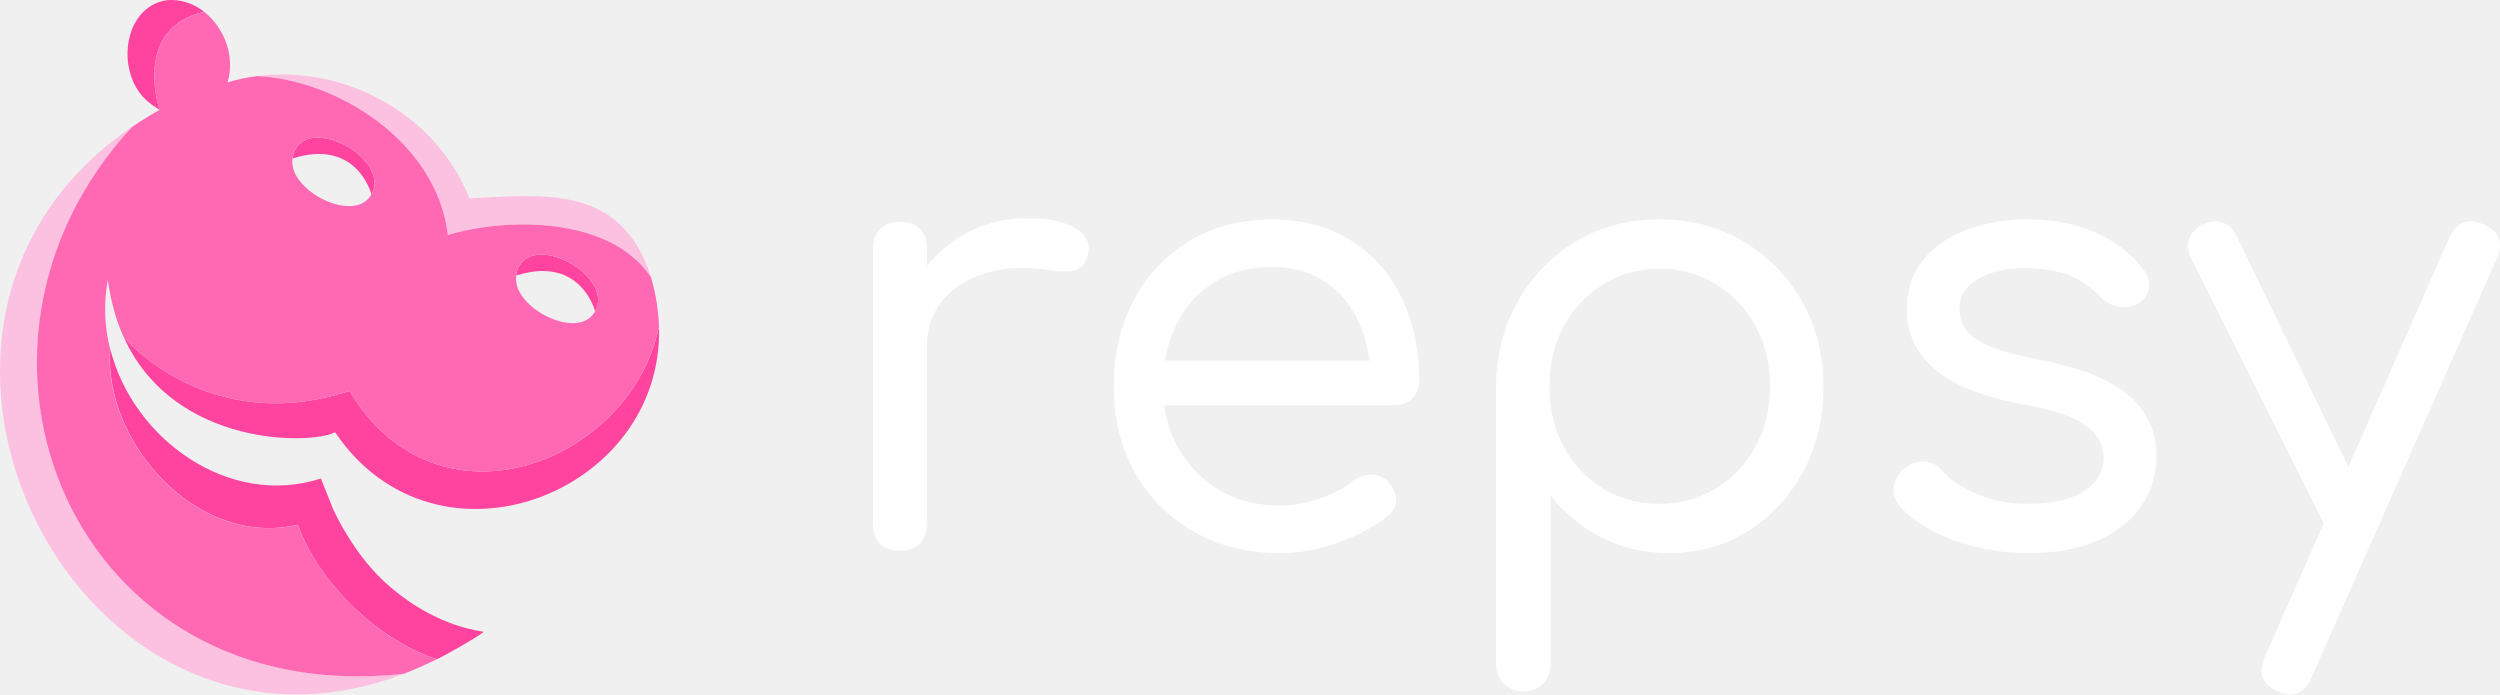
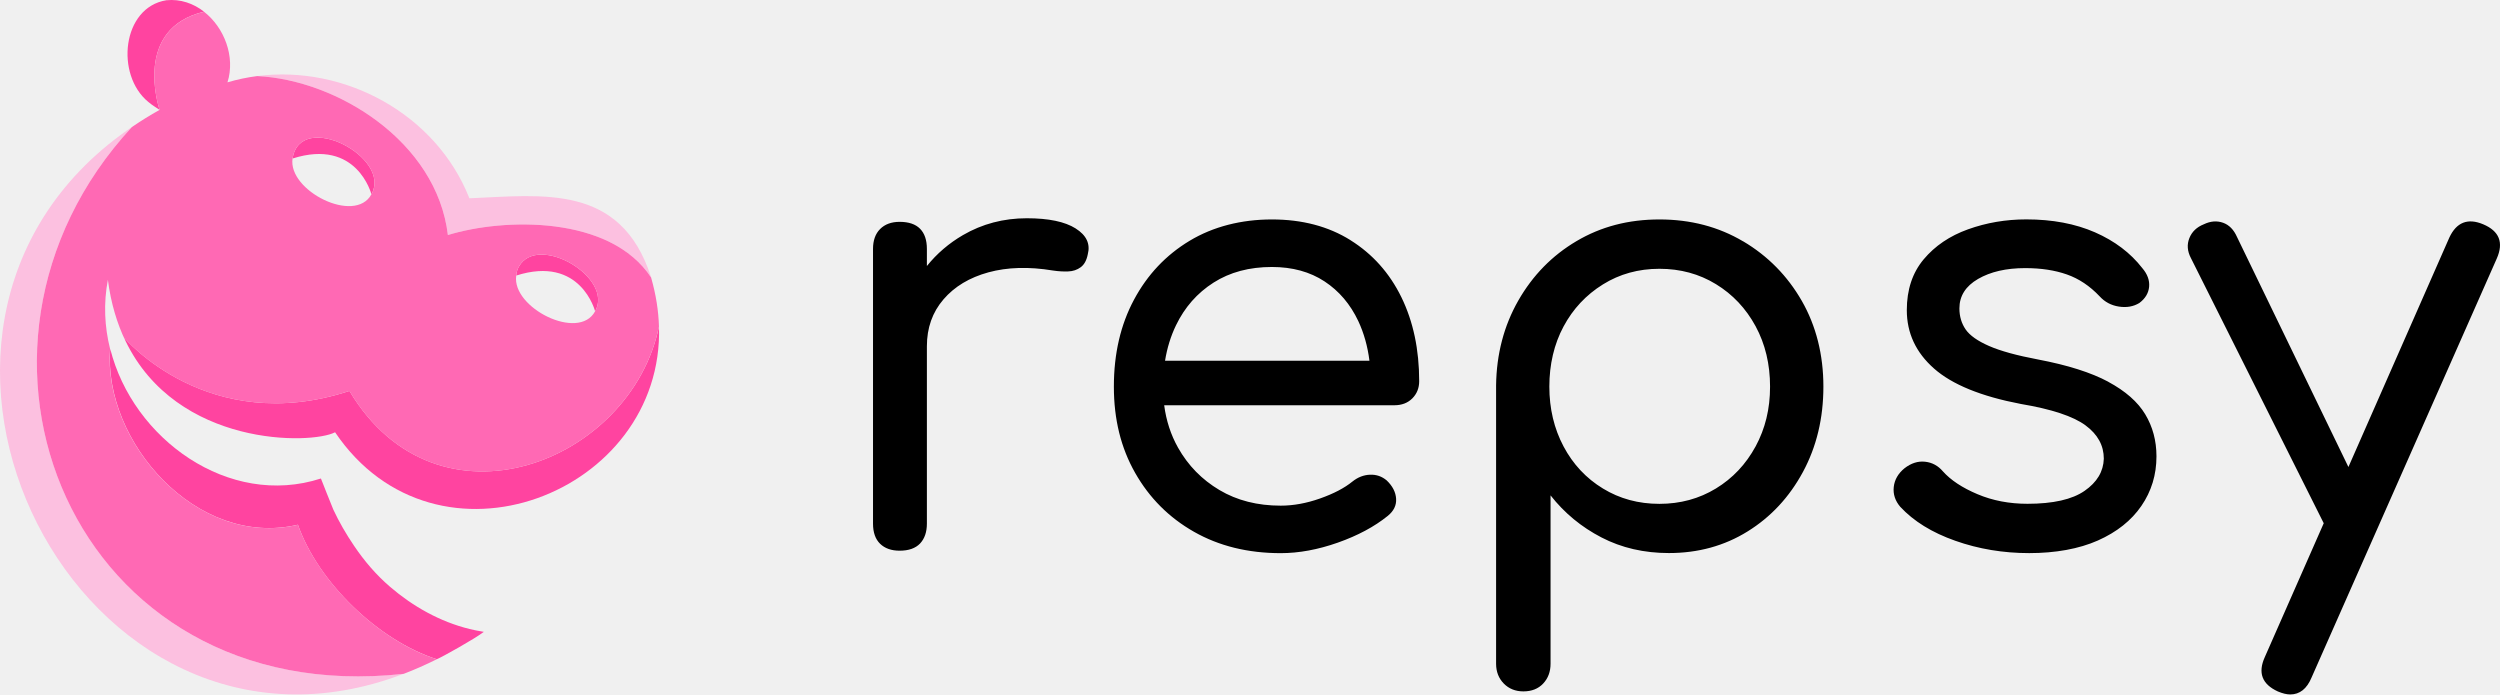
- <svg xmlns="http://www.w3.org/2000/svg" width="126" height="35" viewBox="0 0 126 35" fill="none">
-   <path d="M54.214 11.514C53.667 11.17 52.847 11 51.754 11C50.582 11 49.507 11.282 48.533 11.849C47.824 12.262 47.219 12.781 46.715 13.407V12.544C46.715 12.099 46.6 11.762 46.372 11.53C46.144 11.298 45.8 11.181 45.342 11.181C44.924 11.181 44.596 11.303 44.357 11.544C44.117 11.785 44 12.12 44 12.544V26.392C44 26.837 44.12 27.174 44.357 27.406C44.596 27.638 44.924 27.755 45.342 27.755C45.798 27.755 46.141 27.633 46.372 27.392C46.6 27.149 46.715 26.816 46.715 26.392V17.453C46.715 16.524 46.993 15.737 47.551 15.089C48.106 14.442 48.863 13.988 49.816 13.726C50.772 13.465 51.854 13.433 53.067 13.634C53.344 13.676 53.604 13.69 53.841 13.68C54.081 13.671 54.289 13.6 54.467 13.469C54.645 13.338 54.765 13.12 54.824 12.818C54.962 12.292 54.758 11.858 54.212 11.514H54.214ZM68.067 12.106C66.953 11.409 65.632 11.06 64.101 11.06C62.569 11.06 61.148 11.418 59.956 12.136C58.763 12.854 57.828 13.843 57.153 15.106C56.477 16.368 56.139 17.827 56.139 19.484C56.139 21.141 56.495 22.571 57.211 23.833C57.928 25.095 58.917 26.087 60.179 26.803C61.442 27.521 62.899 27.879 64.548 27.879C65.463 27.879 66.423 27.702 67.425 27.349C68.428 26.995 69.269 26.546 69.946 25.999C70.244 25.756 70.385 25.469 70.364 25.137C70.344 24.804 70.186 24.496 69.888 24.212C69.648 24.01 69.37 23.913 69.052 23.925C68.733 23.936 68.435 24.051 68.157 24.274C67.76 24.597 67.218 24.88 66.531 25.123C65.844 25.366 65.185 25.485 64.548 25.485C63.376 25.485 62.346 25.224 61.46 24.698C60.575 24.173 59.879 23.461 59.373 22.562C59.009 21.915 58.777 21.203 58.675 20.425H70.274C70.651 20.425 70.954 20.308 71.184 20.076C71.412 19.845 71.527 19.555 71.527 19.213C71.527 17.619 71.229 16.209 70.633 14.986C70.037 13.765 69.18 12.804 68.067 12.108V12.106ZM61.164 14.243C61.989 13.717 62.969 13.456 64.103 13.456C65.137 13.456 66.021 13.699 66.757 14.183C67.493 14.667 68.058 15.335 68.458 16.182C68.742 16.79 68.93 17.458 69.02 18.181H58.718C58.822 17.54 59.005 16.944 59.271 16.393C59.71 15.484 60.34 14.768 61.164 14.243ZM87.856 12.166C86.614 11.429 85.206 11.06 83.637 11.06C82.067 11.06 80.693 11.422 79.46 12.15C78.227 12.877 77.249 13.878 76.522 15.149C75.796 16.423 75.424 17.846 75.403 19.422V33.451C75.403 33.855 75.532 34.188 75.792 34.452C76.049 34.713 76.379 34.846 76.777 34.846C77.195 34.846 77.527 34.715 77.775 34.452C78.024 34.188 78.148 33.855 78.148 33.451V24.967C78.844 25.855 79.7 26.562 80.714 27.087C81.728 27.613 82.862 27.874 84.113 27.874C85.584 27.874 86.907 27.512 88.079 26.784C89.252 26.057 90.182 25.056 90.869 23.785C91.556 22.511 91.899 21.079 91.899 19.482C91.899 17.885 91.535 16.427 90.81 15.163C90.085 13.901 89.1 12.9 87.858 12.164L87.856 12.166ZM88.482 22.5C87.994 23.399 87.327 24.106 86.483 24.62C85.638 25.134 84.689 25.394 83.634 25.394C82.579 25.394 81.631 25.137 80.786 24.62C79.941 24.106 79.279 23.397 78.803 22.5C78.326 21.6 78.087 20.595 78.087 19.484C78.087 18.373 78.326 17.343 78.803 16.455C79.279 15.567 79.941 14.86 80.786 14.335C81.631 13.809 82.579 13.547 83.634 13.547C84.689 13.547 85.638 13.804 86.483 14.321C87.327 14.835 87.994 15.544 88.482 16.441C88.969 17.341 89.211 18.355 89.211 19.486C89.211 20.618 88.967 21.602 88.482 22.502V22.5ZM106.258 19.241C105.393 18.777 104.216 18.403 102.723 18.119C101.65 17.917 100.823 17.69 100.247 17.437C99.671 17.185 99.278 16.907 99.068 16.604C98.861 16.301 98.754 15.948 98.754 15.544C98.754 14.917 99.068 14.422 99.694 14.059C100.32 13.697 101.11 13.513 102.066 13.513C102.861 13.513 103.561 13.618 104.169 13.832C104.774 14.043 105.327 14.412 105.824 14.938C106.082 15.22 106.405 15.392 106.793 15.452C107.182 15.512 107.525 15.452 107.823 15.271C108.121 15.048 108.286 14.775 108.316 14.451C108.345 14.128 108.23 13.816 107.972 13.513C107.376 12.746 106.581 12.145 105.587 11.709C104.593 11.275 103.439 11.057 102.127 11.057C101.092 11.057 100.114 11.225 99.188 11.558C98.264 11.89 97.519 12.395 96.952 13.072C96.385 13.749 96.103 14.603 96.103 15.633C96.103 16.785 96.559 17.765 97.474 18.573C98.388 19.381 99.85 19.978 101.858 20.361C103.41 20.622 104.492 20.983 105.108 21.437C105.725 21.892 106.032 22.451 106.032 23.119C106.012 23.767 105.689 24.306 105.063 24.739C104.437 25.173 103.477 25.391 102.185 25.391C101.271 25.391 100.43 25.231 99.665 24.907C98.899 24.584 98.318 24.2 97.921 23.755C97.681 23.473 97.383 23.31 97.026 23.271C96.669 23.23 96.319 23.342 95.983 23.604C95.664 23.867 95.486 24.18 95.445 24.542C95.405 24.905 95.515 25.24 95.773 25.543C96.448 26.27 97.372 26.842 98.547 27.255C99.719 27.67 100.963 27.877 102.273 27.877C103.584 27.877 104.778 27.666 105.734 27.241C106.689 26.816 107.419 26.236 107.925 25.499C108.431 24.762 108.686 23.929 108.686 23C108.686 22.213 108.496 21.506 108.119 20.88C107.742 20.253 107.121 19.709 106.256 19.243L106.258 19.241ZM125.15 11.303C124.375 10.979 123.808 11.202 123.449 11.968L118.36 23.537L112.743 11.939C112.582 11.576 112.35 11.337 112.043 11.227C111.733 11.117 111.41 11.142 111.074 11.303C110.717 11.445 110.473 11.677 110.344 12.001C110.215 12.324 110.24 12.657 110.419 13.001L117.116 26.371L114.145 33.12C113.789 33.908 114.005 34.484 114.803 34.849C115.042 34.95 115.25 35 115.428 35C115.905 35 116.264 34.718 116.501 34.151L125.837 13.031C126.194 12.223 125.966 11.647 125.15 11.303Z" fill="white" />
+ <svg xmlns="http://www.w3.org/2000/svg" width="126" height="35" viewBox="0 0 126 35" fill="none" aria-hidden="true">
+   <path d="M54.214 11.514C53.667 11.17 52.847 11 51.754 11C50.582 11 49.507 11.282 48.533 11.849C47.824 12.262 47.219 12.781 46.715 13.407V12.544C46.715 12.099 46.6 11.762 46.372 11.53C46.144 11.298 45.8 11.181 45.342 11.181C44.924 11.181 44.596 11.303 44.357 11.544C44.117 11.785 44 12.12 44 12.544V26.392C44 26.837 44.12 27.174 44.357 27.406C44.596 27.638 44.924 27.755 45.342 27.755C45.798 27.755 46.141 27.633 46.372 27.392C46.6 27.149 46.715 26.816 46.715 26.392V17.453C46.715 16.524 46.993 15.737 47.551 15.089C48.106 14.442 48.863 13.988 49.816 13.726C50.772 13.465 51.854 13.433 53.067 13.634C53.344 13.676 53.604 13.69 53.841 13.68C54.081 13.671 54.289 13.6 54.467 13.469C54.645 13.338 54.765 13.12 54.824 12.818C54.962 12.292 54.758 11.858 54.212 11.514H54.214ZM68.067 12.106C66.953 11.409 65.632 11.06 64.101 11.06C62.569 11.06 61.148 11.418 59.956 12.136C58.763 12.854 57.828 13.843 57.153 15.106C56.477 16.368 56.139 17.827 56.139 19.484C56.139 21.141 56.495 22.571 57.211 23.833C57.928 25.095 58.917 26.087 60.179 26.803C61.442 27.521 62.899 27.879 64.548 27.879C65.463 27.879 66.423 27.702 67.425 27.349C68.428 26.995 69.269 26.546 69.946 25.999C70.244 25.756 70.385 25.469 70.364 25.137C70.344 24.804 70.186 24.496 69.888 24.212C69.648 24.01 69.37 23.913 69.052 23.925C68.733 23.936 68.435 24.051 68.157 24.274C67.76 24.597 67.218 24.88 66.531 25.123C65.844 25.366 65.185 25.485 64.548 25.485C63.376 25.485 62.346 25.224 61.46 24.698C60.575 24.173 59.879 23.461 59.373 22.562C59.009 21.915 58.777 21.203 58.675 20.425H70.274C70.651 20.425 70.954 20.308 71.184 20.076C71.412 19.845 71.527 19.555 71.527 19.213C71.527 17.619 71.229 16.209 70.633 14.986C70.037 13.765 69.18 12.804 68.067 12.108V12.106ZM61.164 14.243C61.989 13.717 62.969 13.456 64.103 13.456C65.137 13.456 66.021 13.699 66.757 14.183C67.493 14.667 68.058 15.335 68.458 16.182C68.742 16.79 68.93 17.458 69.02 18.181H58.718C58.822 17.54 59.005 16.944 59.271 16.393C59.71 15.484 60.34 14.768 61.164 14.243ZM87.856 12.166C86.614 11.429 85.206 11.06 83.637 11.06C82.067 11.06 80.693 11.422 79.46 12.15C78.227 12.877 77.249 13.878 76.522 15.149C75.796 16.423 75.424 17.846 75.403 19.422V33.451C75.403 33.855 75.532 34.188 75.792 34.452C76.049 34.713 76.379 34.846 76.777 34.846C77.195 34.846 77.527 34.715 77.775 34.452C78.024 34.188 78.148 33.855 78.148 33.451V24.967C78.844 25.855 79.7 26.562 80.714 27.087C81.728 27.613 82.862 27.874 84.113 27.874C85.584 27.874 86.907 27.512 88.079 26.784C89.252 26.057 90.182 25.056 90.869 23.785C91.556 22.511 91.899 21.079 91.899 19.482C91.899 17.885 91.535 16.427 90.81 15.163C90.085 13.901 89.1 12.9 87.858 12.164L87.856 12.166ZM88.482 22.5C87.994 23.399 87.327 24.106 86.483 24.62C85.638 25.134 84.689 25.394 83.634 25.394C82.579 25.394 81.631 25.137 80.786 24.62C79.941 24.106 79.279 23.397 78.803 22.5C78.326 21.6 78.087 20.595 78.087 19.484C78.087 18.373 78.326 17.343 78.803 16.455C79.279 15.567 79.941 14.86 80.786 14.335C81.631 13.809 82.579 13.547 83.634 13.547C84.689 13.547 85.638 13.804 86.483 14.321C87.327 14.835 87.994 15.544 88.482 16.441C88.969 17.341 89.211 18.355 89.211 19.486C89.211 20.618 88.967 21.602 88.482 22.502V22.5ZM106.258 19.241C105.393 18.777 104.216 18.403 102.723 18.119C101.65 17.917 100.823 17.69 100.247 17.437C99.671 17.185 99.278 16.907 99.068 16.604C98.861 16.301 98.754 15.948 98.754 15.544C98.754 14.917 99.068 14.422 99.694 14.059C100.32 13.697 101.11 13.513 102.066 13.513C102.861 13.513 103.561 13.618 104.169 13.832C104.774 14.043 105.327 14.412 105.824 14.938C106.082 15.22 106.405 15.392 106.793 15.452C107.182 15.512 107.525 15.452 107.823 15.271C108.121 15.048 108.286 14.775 108.316 14.451C108.345 14.128 108.23 13.816 107.972 13.513C107.376 12.746 106.581 12.145 105.587 11.709C104.593 11.275 103.439 11.057 102.127 11.057C101.092 11.057 100.114 11.225 99.188 11.558C98.264 11.89 97.519 12.395 96.952 13.072C96.385 13.749 96.103 14.603 96.103 15.633C96.103 16.785 96.559 17.765 97.474 18.573C98.388 19.381 99.85 19.978 101.858 20.361C103.41 20.622 104.492 20.983 105.108 21.437C105.725 21.892 106.032 22.451 106.032 23.119C106.012 23.767 105.689 24.306 105.063 24.739C104.437 25.173 103.477 25.391 102.185 25.391C101.271 25.391 100.43 25.231 99.665 24.907C98.899 24.584 98.318 24.2 97.921 23.755C97.681 23.473 97.383 23.31 97.026 23.271C96.669 23.23 96.319 23.342 95.983 23.604C95.664 23.867 95.486 24.18 95.445 24.542C95.405 24.905 95.515 25.24 95.773 25.543C96.448 26.27 97.372 26.842 98.547 27.255C99.719 27.67 100.963 27.877 102.273 27.877C103.584 27.877 104.778 27.666 105.734 27.241C106.689 26.816 107.419 26.236 107.925 25.499C108.431 24.762 108.686 23.929 108.686 23C108.686 22.213 108.496 21.506 108.119 20.88C107.742 20.253 107.121 19.709 106.256 19.243L106.258 19.241ZM125.15 11.303C124.375 10.979 123.808 11.202 123.449 11.968L118.36 23.537L112.743 11.939C112.582 11.576 112.35 11.337 112.043 11.227C111.733 11.117 111.41 11.142 111.074 11.303C110.717 11.445 110.473 11.677 110.344 12.001C110.215 12.324 110.24 12.657 110.419 13.001L117.116 26.371L114.145 33.12C113.789 33.908 114.005 34.484 114.803 34.849C115.042 34.95 115.25 35 115.428 35C115.905 35 116.264 34.718 116.501 34.151L125.837 13.031C126.194 12.223 125.966 11.647 125.15 11.303Z" fill="currentColor" />
  <path d="M16.888 21.786C15.703 22.411 8.908 22.552 6.322 17.176C6.302 17.124 6.279 17.073 6.26 17.021C6.26 17.021 10.478 22.05 17.612 19.702C22.062 27.155 31.799 23.315 33.214 16.454C33.474 24.867 22 29.356 16.888 21.786ZM29.993 15.689C29.993 15.689 29.27 12.848 26.019 13.888C26.031 13.729 26.072 13.574 26.153 13.436C27.112 11.734 30.955 13.993 29.993 15.691V15.689Z" fill="#FF44A0" />
  <path d="M24.384 31.845C23.974 32.173 22.218 33.152 22.014 33.224C19.108 32.299 16.043 29.377 15.015 26.445C9.905 27.649 5.195 22.24 5.556 17.581C6.69 22.121 11.536 25.621 16.174 24.116C16.174 24.116 16.745 25.565 16.802 25.689C17.095 26.317 17.456 26.935 17.838 27.499C18.362 28.274 18.949 28.965 19.662 29.578C20.815 30.569 22.189 31.339 23.661 31.7C23.767 31.726 23.873 31.751 23.983 31.772C24.117 31.8 24.25 31.824 24.384 31.845ZM18.719 9.793C18.719 9.793 17.997 6.95 14.745 7.99C15.141 5.513 19.78 7.934 18.719 9.793Z" fill="#FF44A0" />
  <path d="M32.821 13.996C30.77 10.851 25.405 10.975 22.573 11.846C22.014 7.124 16.98 4.026 12.965 3.834C17.35 3.265 21.975 5.728 23.657 9.994C27.333 9.84 31.279 9.238 32.802 13.935C32.809 13.956 32.816 13.977 32.823 13.996H32.821Z" fill="#FCC0E0" />
  <path d="M8.043 5.536C8.043 5.536 7.638 5.283 7.473 5.136C5.805 3.771 6.147 0.371 8.386 0.012H8.388C9.095 -0.058 9.751 0.174 10.282 0.588C6.704 1.445 7.995 5.393 8.043 5.536Z" fill="#FF44A0" />
  <path d="M20.346 33.959C4.028 40.211 -7.931 16.672 6.407 6.566C6.442 6.541 6.479 6.517 6.516 6.491C6.562 6.459 6.608 6.428 6.654 6.398C-3.734 17.625 3.642 35.793 20.348 33.959H20.346Z" fill="#FCC0E0" />
  <path d="M32.821 13.996C30.77 10.851 25.405 10.975 22.573 11.846C22.014 7.124 16.98 4.026 12.965 3.834C12.459 3.899 11.959 4.002 11.465 4.15C11.872 2.862 11.306 1.389 10.282 0.591C6.704 1.448 7.995 5.395 8.043 5.538C7.553 5.812 7.091 6.1 6.651 6.4C-3.737 17.627 3.64 35.795 20.346 33.962C20.895 33.751 21.455 33.505 22.014 33.226C19.122 32.309 16.055 29.384 15.015 26.448C9.905 27.651 5.186 22.24 5.547 17.581C5.269 16.464 5.211 15.286 5.437 14.104C5.591 15.288 5.901 16.305 6.32 17.178C6.299 17.126 6.276 17.075 6.258 17.023C6.258 17.023 10.475 22.053 17.61 19.704C22.06 27.157 31.797 23.317 33.212 16.457C33.189 15.67 33.062 14.848 32.818 13.998L32.821 13.996ZM18.719 9.793C17.895 11.324 14.499 9.605 14.745 7.99C15.141 5.513 19.78 7.934 18.719 9.793ZM29.993 15.689C29.171 17.222 25.773 15.501 26.019 13.888C26.031 13.729 26.072 13.574 26.153 13.436C27.112 11.734 30.954 13.993 29.993 15.691V15.689Z" fill="#FF69B4" />
</svg>
